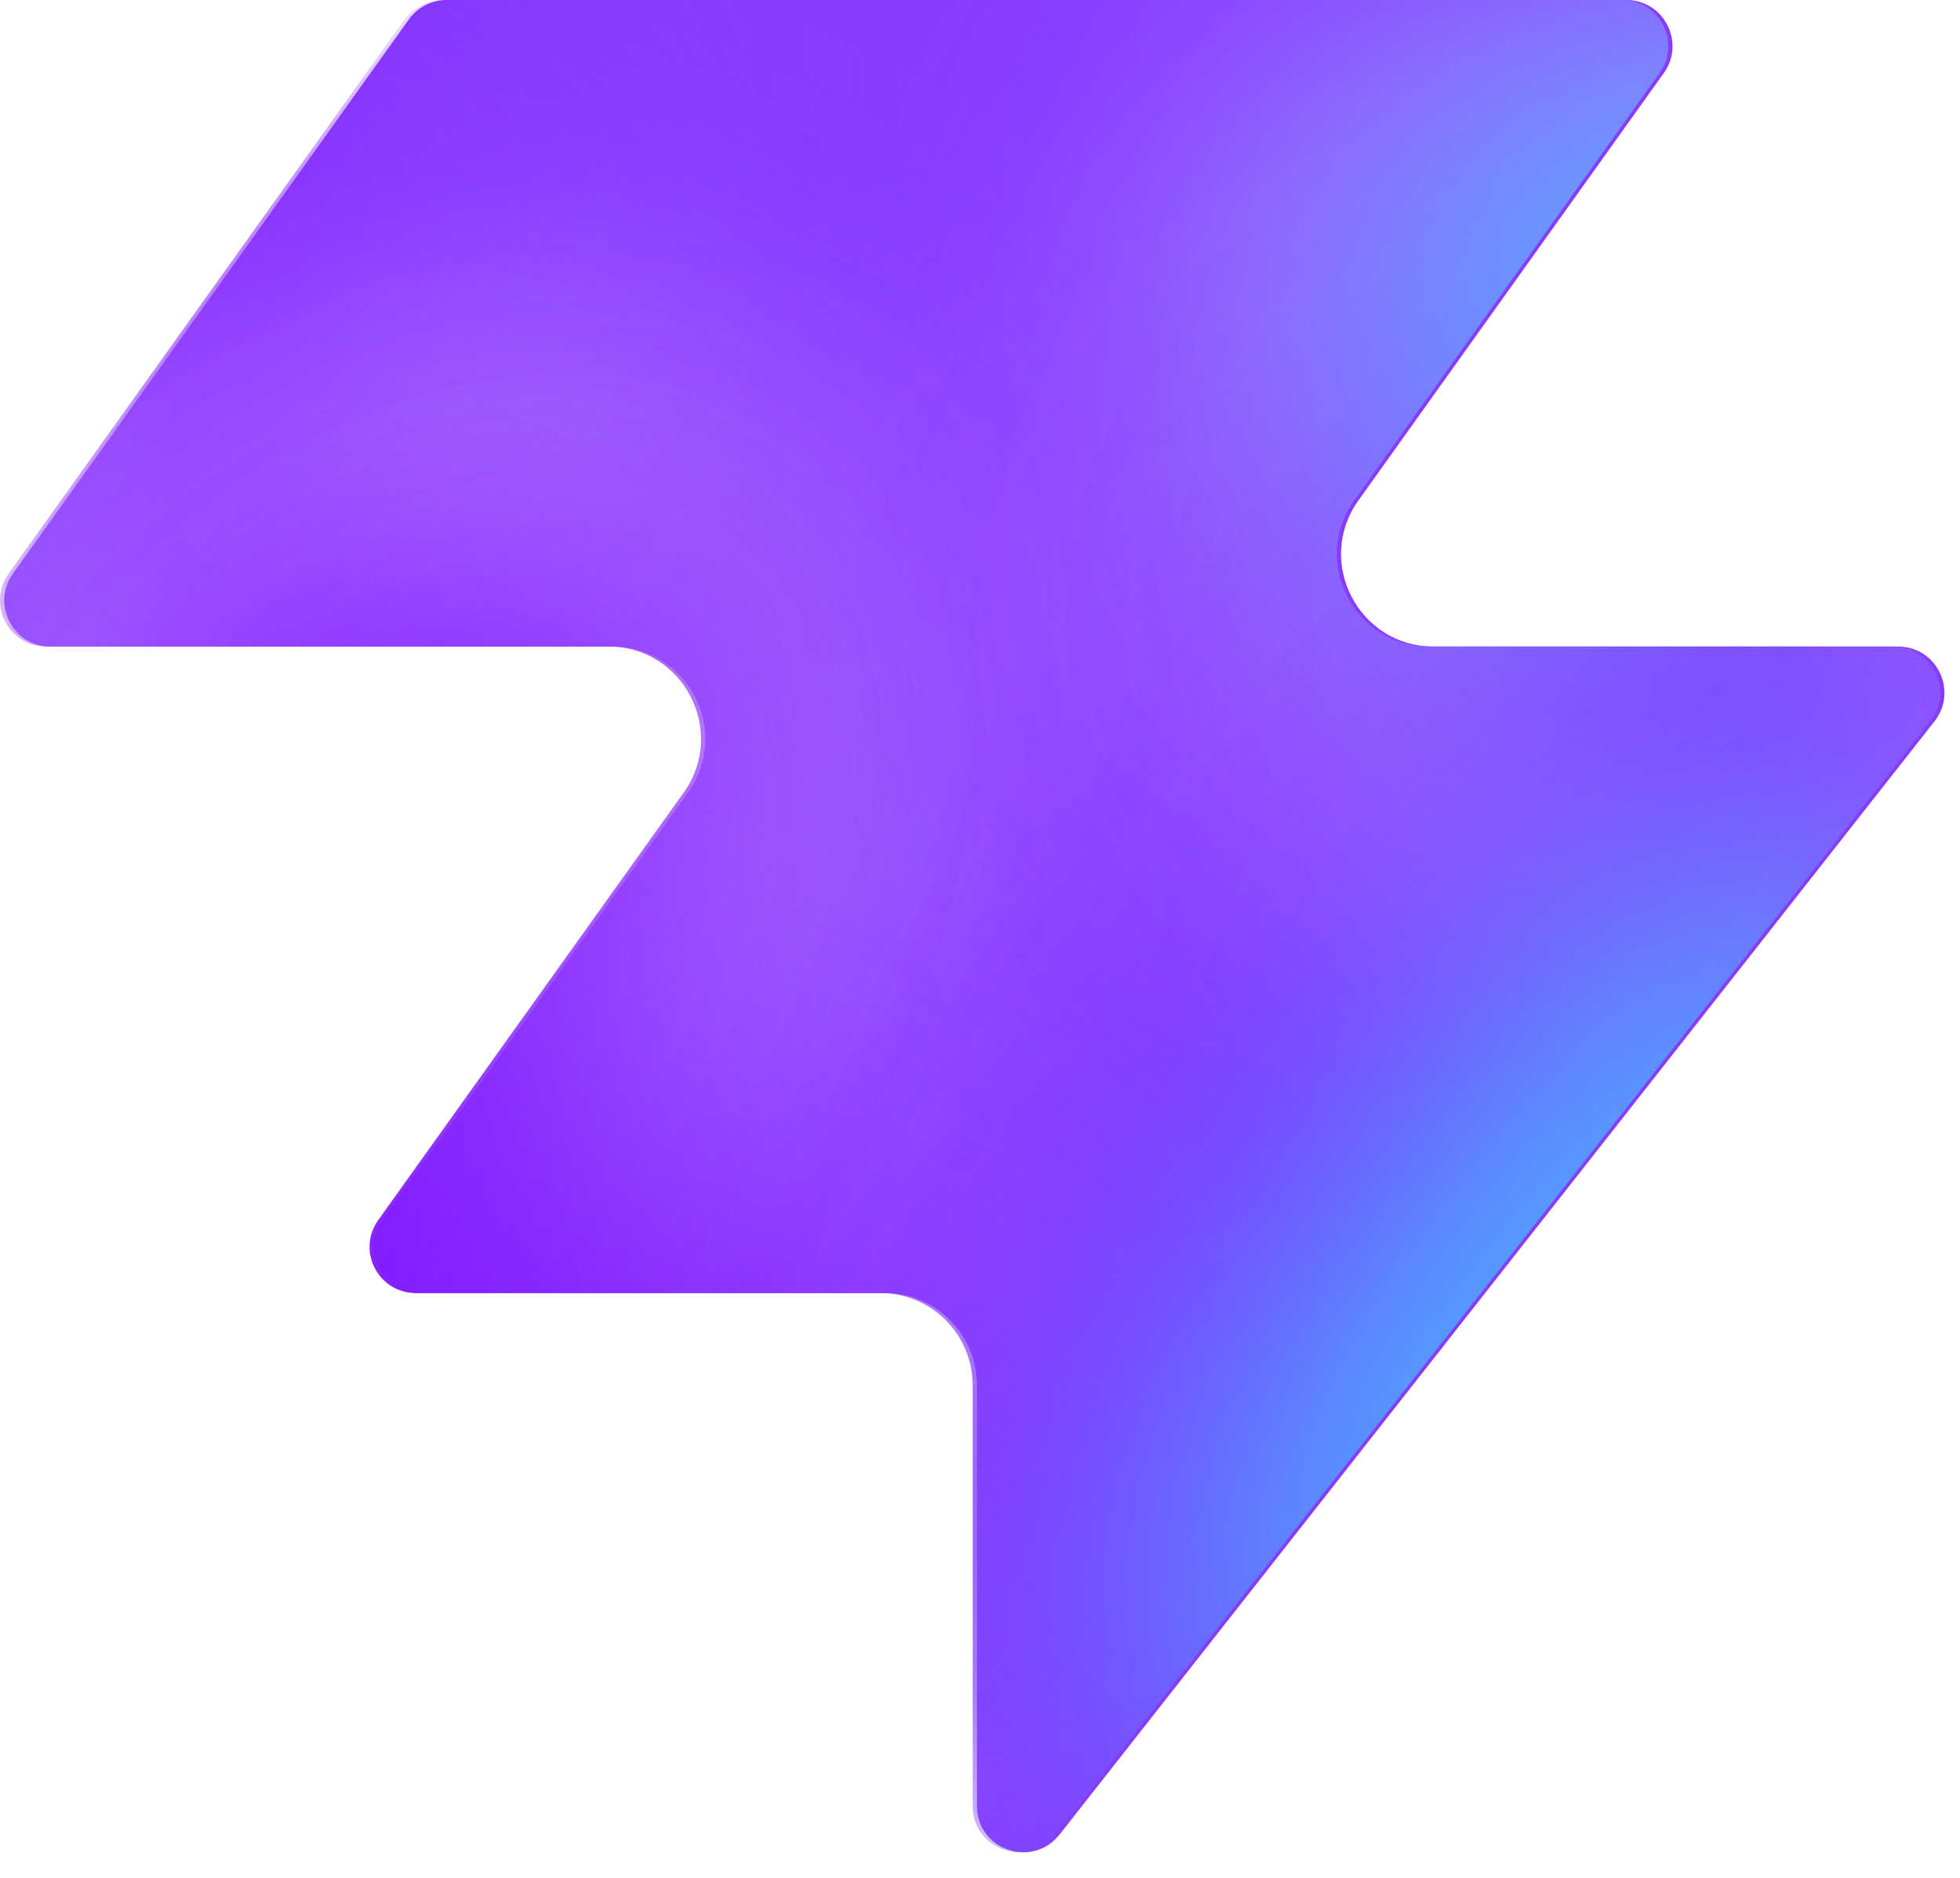
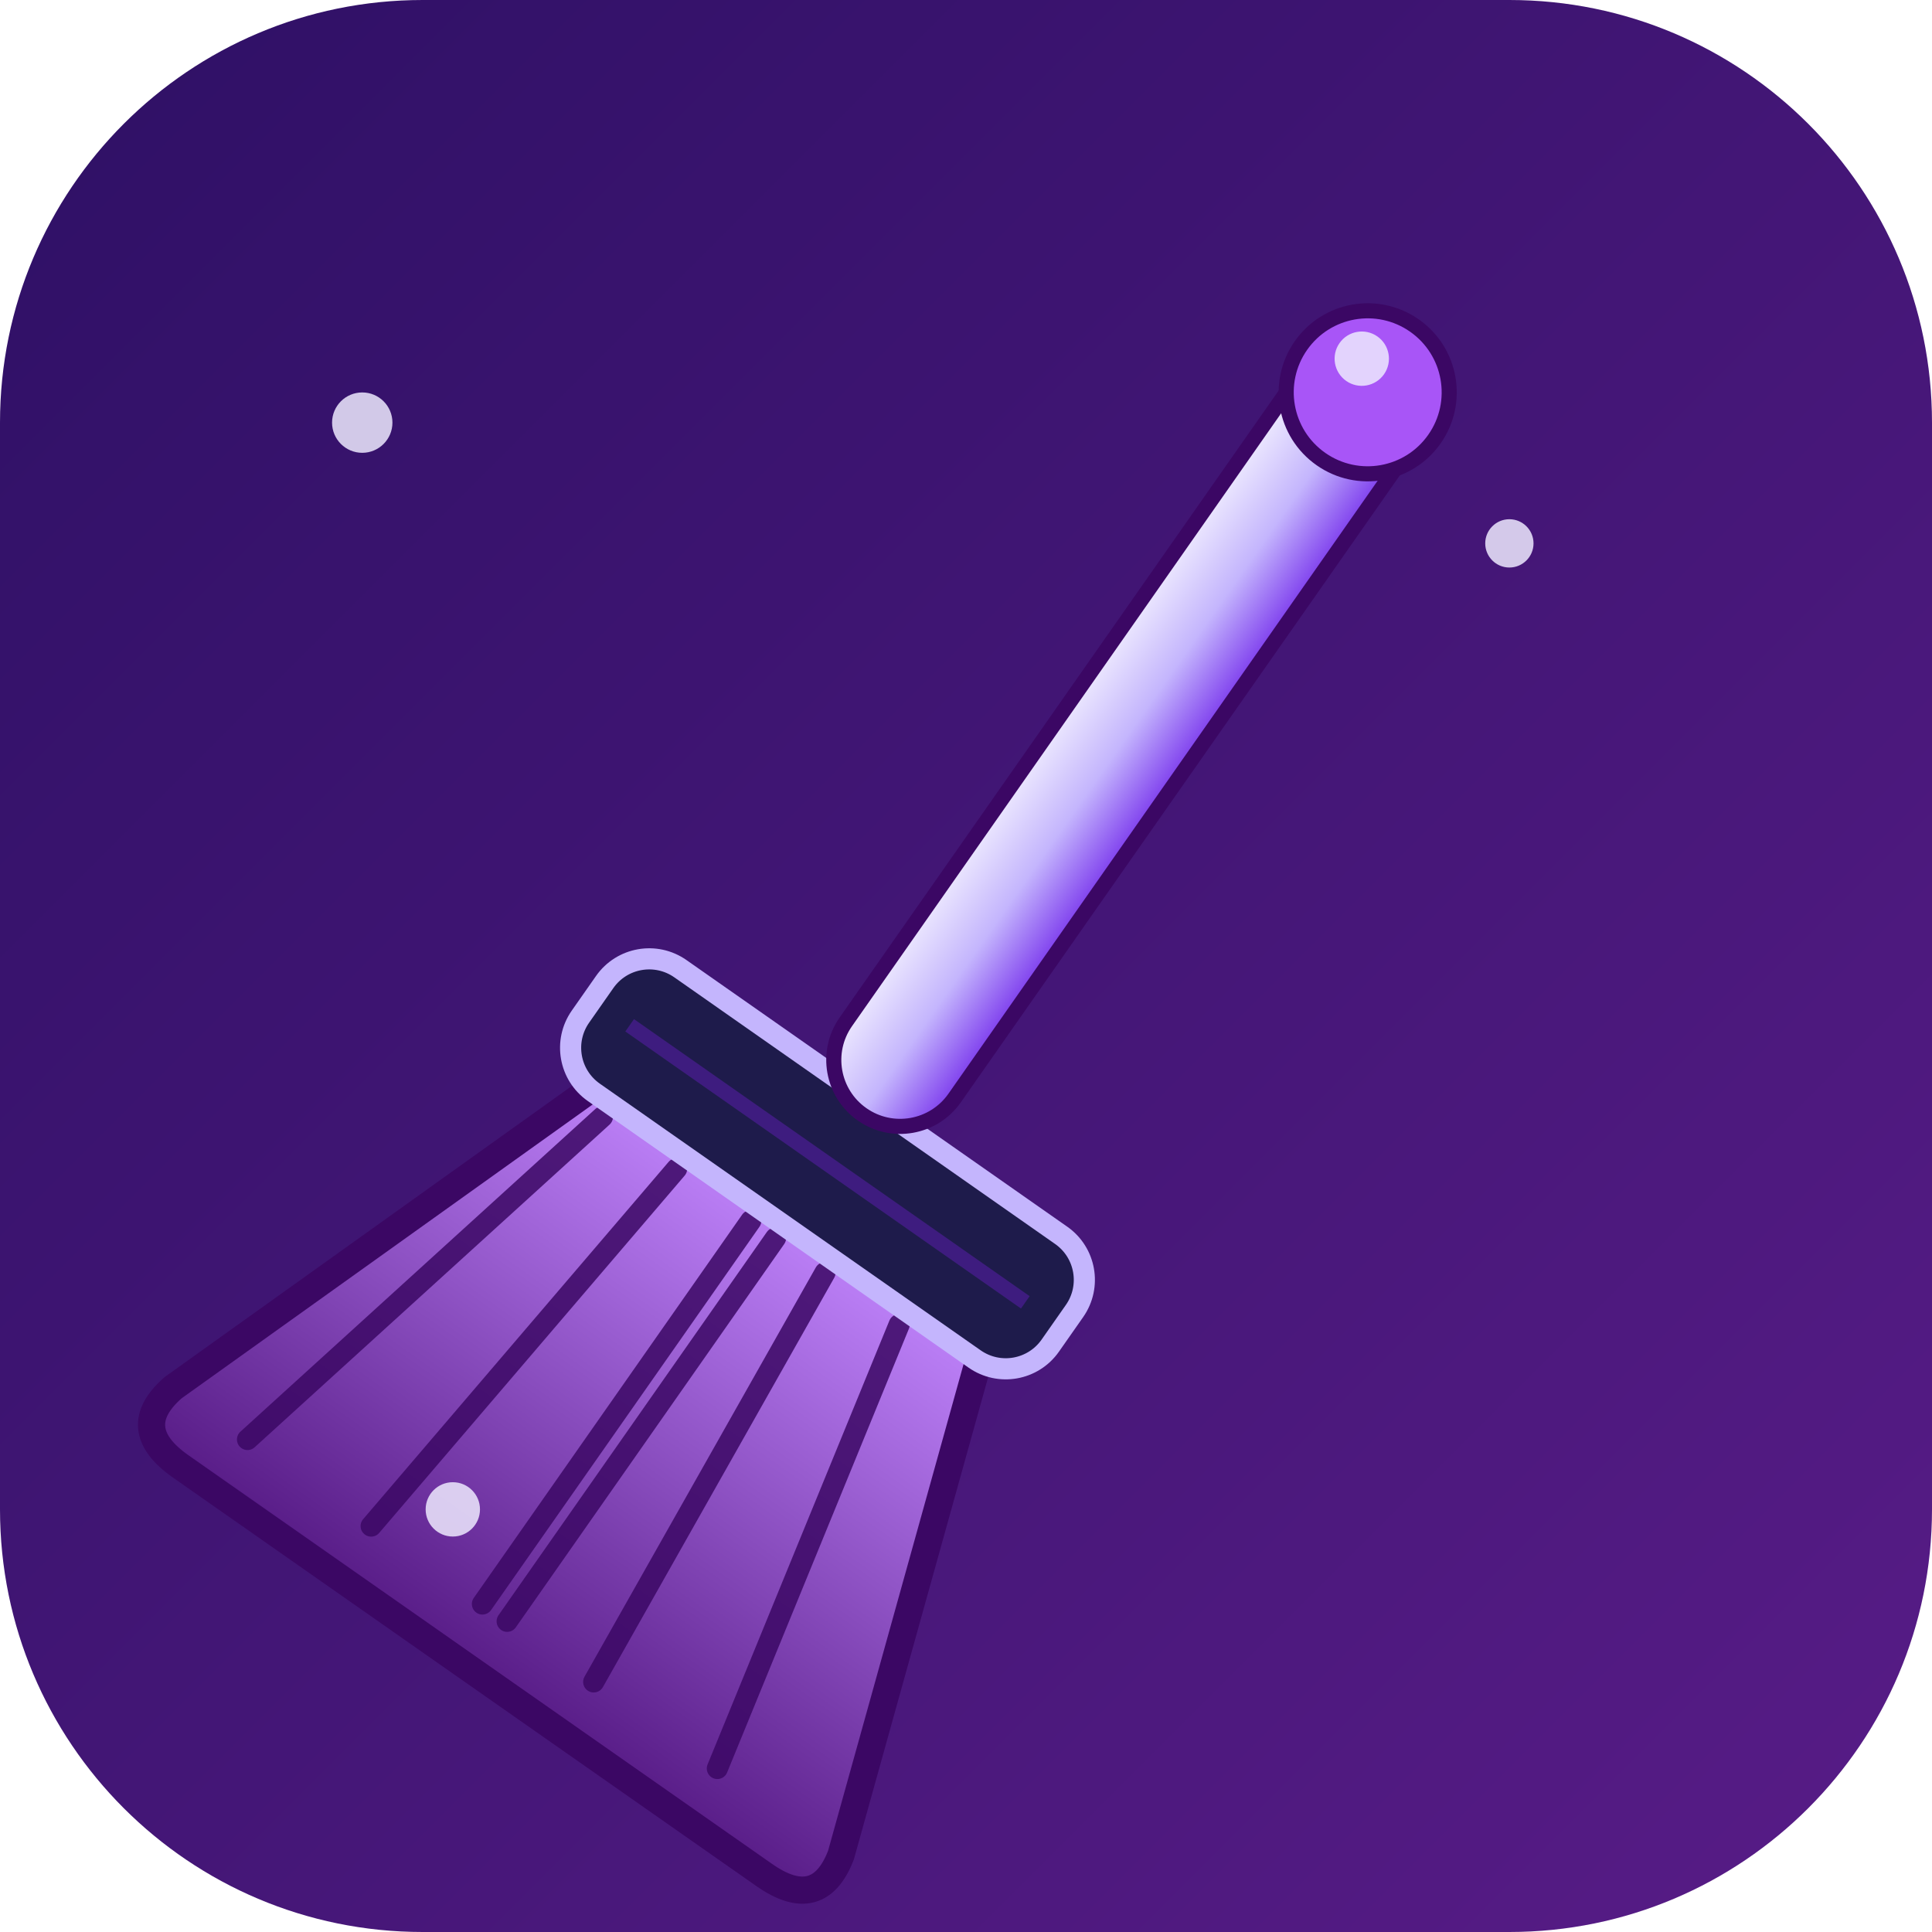
- <svg xmlns="http://www.w3.org/2000/svg" width="48" height="46" fill="none" viewBox="0 0 48 46">
-   <path fill="#863bff" d="M25.946 44.938c-.664.845-2.021.375-2.021-.698V33.937a2.26 2.26 0 0 0-2.262-2.262H10.287c-.92 0-1.456-1.04-.92-1.788l7.48-10.471c1.07-1.497 0-3.578-1.842-3.578H1.237c-.92 0-1.456-1.04-.92-1.788L10.013.474c.214-.297.556-.474.92-.474h28.894c.92 0 1.456 1.04.92 1.788l-7.48 10.471c-1.07 1.498 0 3.579 1.842 3.579h11.377c.943 0 1.473 1.088.89 1.83L25.947 44.94z" style="fill:#863bff;fill:color(display-p3 .525 .23 1);fill-opacity:1" />
-   <mask id="a" width="48" height="46" x="0" y="0" maskUnits="userSpaceOnUse" style="mask-type:alpha">
-     <path fill="#000" d="M25.842 44.938c-.664.844-2.021.375-2.021-.698V33.937a2.26 2.26 0 0 0-2.262-2.262H10.183c-.92 0-1.456-1.04-.92-1.788l7.48-10.471c1.07-1.498 0-3.579-1.842-3.579H1.133c-.92 0-1.456-1.04-.92-1.787L9.91.473c.214-.297.556-.474.92-.474h28.894c.92 0 1.456 1.04.92 1.788l-7.48 10.471c-1.07 1.498 0 3.578 1.842 3.578h11.377c.943 0 1.473 1.088.89 1.832L25.843 44.94z" style="fill:#000;fill-opacity:1" />
-   </mask>
-   <g mask="url(#a)">
-     <g filter="url(#b)">
-       <ellipse cx="5.508" cy="14.704" fill="#ede6ff" rx="5.508" ry="14.704" style="fill:#ede6ff;fill:color(display-p3 .927 .903 1);fill-opacity:1" transform="matrix(.00324 1 1 -.00324 -4.47 31.516)" />
+ <svg xmlns="http://www.w3.org/2000/svg" viewBox="0 0 64 64" width="64" height="64">
+   <defs>
+     <linearGradient id="limpy-bg" x1="0" y1="0" x2="1" y2="1">
+       <stop offset="0" stop-color="#2e1065" />
+       <stop offset="1" stop-color="#581c87" />
+     </linearGradient>
+     <linearGradient id="limpy-handle" x1="0" y1="0" x2="1" y2="0">
+       <stop offset="0" stop-color="#ede9fe" />
+       <stop offset="0.5" stop-color="#c4b5fd" />
+       <stop offset="1" stop-color="#7c3aed" />
+     </linearGradient>
+     <linearGradient id="limpy-bristles" x1="0.5" y1="0" x2="0.5" y2="1">
+       <stop offset="0" stop-color="#c084fc" />
+       <stop offset="1" stop-color="#581c87" />
+     </linearGradient>
+   </defs>
+   <rect width="64" height="64" rx="14" fill="url(#limpy-bg)" />
+   <g transform="rotate(35 32 32)">
+     <path d="M24.5 41.5 L18.5 58.5 Q18 60.5 20.2 60.5 L43.8 60.5 Q46 60.5 45.5 58.5 L39.5 41.5 Z" fill="url(#limpy-bristles)" stroke="#3b0764" stroke-width="0.9" stroke-linejoin="round" />
+     <g stroke="#3b0764" stroke-width="0.7" stroke-linecap="round" opacity="0.85">
+       <line x1="25" y1="43" x2="21.5" y2="58.5" />
+       <line x1="28" y1="43" x2="26.5" y2="58.5" />
+       <line x1="31" y1="43" x2="31" y2="58.5" />
+       <line x1="34" y1="43" x2="35.5" y2="58.5" />
+       <line x1="37" y1="43" x2="40.5" y2="58.5" />
+       <line x1="32" y1="43" x2="32" y2="58.5" />
    </g>
-     <g filter="url(#c)">
-       <ellipse cx="10.399" cy="29.851" fill="#ede6ff" rx="10.399" ry="29.851" style="fill:#ede6ff;fill:color(display-p3 .927 .903 1);fill-opacity:1" transform="matrix(.00324 1 1 -.00324 -39.328 7.883)" />
-     </g>
-     <g filter="url(#d)">
-       <ellipse cx="5.508" cy="30.487" fill="#7e14ff" rx="5.508" ry="30.487" style="fill:#7e14ff;fill:color(display-p3 .492 .077 1);fill-opacity:1" transform="rotate(89.814 -25.913 -14.639)scale(1 -1)" />
-     </g>
-     <g filter="url(#e)">
-       <ellipse cx="5.508" cy="30.599" fill="#7e14ff" rx="5.508" ry="30.599" style="fill:#7e14ff;fill:color(display-p3 .492 .077 1);fill-opacity:1" transform="rotate(89.814 -32.644 -3.334)scale(1 -1)" />
-     </g>
-     <g filter="url(#f)">
-       <ellipse cx="5.508" cy="30.599" fill="#7e14ff" rx="5.508" ry="30.599" style="fill:#7e14ff;fill:color(display-p3 .492 .077 1);fill-opacity:1" transform="matrix(.00324 1 1 -.00324 -34.34 30.47)" />
-     </g>
-     <g filter="url(#g)">
-       <ellipse cx="14.072" cy="22.078" fill="#ede6ff" rx="14.072" ry="22.078" style="fill:#ede6ff;fill:color(display-p3 .927 .903 1);fill-opacity:1" transform="rotate(93.35 24.506 48.493)scale(-1 1)" />
-     </g>
-     <g filter="url(#h)">
-       <ellipse cx="3.47" cy="21.501" fill="#7e14ff" rx="3.47" ry="21.501" style="fill:#7e14ff;fill:color(display-p3 .492 .077 1);fill-opacity:1" transform="rotate(89.009 28.708 47.59)scale(-1 1)" />
-     </g>
-     <g filter="url(#i)">
-       <ellipse cx="3.47" cy="21.501" fill="#7e14ff" rx="3.47" ry="21.501" style="fill:#7e14ff;fill:color(display-p3 .492 .077 1);fill-opacity:1" transform="rotate(89.009 28.708 47.59)scale(-1 1)" />
-     </g>
-     <g filter="url(#j)">
-       <ellipse cx=".387" cy="8.972" fill="#7e14ff" rx="4.407" ry="29.108" style="fill:#7e14ff;fill:color(display-p3 .492 .077 1);fill-opacity:1" transform="rotate(39.51 .387 8.972)" />
-     </g>
-     <g filter="url(#k)">
-       <ellipse cx="47.523" cy="-6.092" fill="#7e14ff" rx="4.407" ry="29.108" style="fill:#7e14ff;fill:color(display-p3 .492 .077 1);fill-opacity:1" transform="rotate(37.892 47.523 -6.092)" />
-     </g>
-     <g filter="url(#l)">
-       <ellipse cx="41.412" cy="6.333" fill="#47bfff" rx="5.971" ry="9.665" style="fill:#47bfff;fill:color(display-p3 .28 .748 1);fill-opacity:1" transform="rotate(37.892 41.412 6.333)" />
-     </g>
-     <g filter="url(#m)">
-       <ellipse cx="-1.879" cy="38.332" fill="#7e14ff" rx="4.407" ry="29.108" style="fill:#7e14ff;fill:color(display-p3 .492 .077 1);fill-opacity:1" transform="rotate(37.892 -1.88 38.332)" />
-     </g>
-     <g filter="url(#n)">
-       <ellipse cx="-1.879" cy="38.332" fill="#7e14ff" rx="4.407" ry="29.108" style="fill:#7e14ff;fill:color(display-p3 .492 .077 1);fill-opacity:1" transform="rotate(37.892 -1.88 38.332)" />
-     </g>
-     <g filter="url(#o)">
-       <ellipse cx="35.651" cy="29.907" fill="#7e14ff" rx="4.407" ry="29.108" style="fill:#7e14ff;fill:color(display-p3 .492 .077 1);fill-opacity:1" transform="rotate(37.892 35.651 29.907)" />
-     </g>
-     <g filter="url(#p)">
-       <ellipse cx="38.418" cy="32.4" fill="#47bfff" rx="5.971" ry="15.297" style="fill:#47bfff;fill:color(display-p3 .28 .748 1);fill-opacity:1" transform="rotate(37.892 38.418 32.4)" />
-     </g>
+     <rect x="22.5" y="37.5" width="19" height="5" rx="1.8" fill="#1e1b4b" stroke="#c4b5fd" stroke-width="0.7" />
+     <line x1="24" y1="40" x2="40" y2="40" stroke="#4c1d95" stroke-width="0.5" opacity="0.7" />
+     <rect x="29.8" y="7.5" width="4.4" height="30.5" rx="2.2" fill="url(#limpy-handle)" stroke="#3b0764" stroke-width="0.5" />
+     <circle cx="32" cy="8.8" r="2.7" fill="#a855f7" stroke="#3b0764" stroke-width="0.5" />
+     <circle cx="31.2" cy="8" r="0.9" fill="#ede9fe" opacity="0.85" />
  </g>
-   <defs>
-     <filter id="b" width="60.045" height="41.654" x="-19.77" y="16.149" color-interpolation-filters="sRGB" filterUnits="userSpaceOnUse">
-       <feFlood flood-opacity="0" result="BackgroundImageFix" />
-       <feBlend in="SourceGraphic" in2="BackgroundImageFix" result="shape" />
-       <feGaussianBlur result="effect1_foregroundBlur_2002_17158" stdDeviation="7.659" />
-     </filter>
-     <filter id="c" width="90.34" height="51.437" x="-54.613" y="-7.533" color-interpolation-filters="sRGB" filterUnits="userSpaceOnUse">
-       <feFlood flood-opacity="0" result="BackgroundImageFix" />
-       <feBlend in="SourceGraphic" in2="BackgroundImageFix" result="shape" />
-       <feGaussianBlur result="effect1_foregroundBlur_2002_17158" stdDeviation="7.659" />
-     </filter>
-     <filter id="d" width="79.355" height="29.4" x="-49.64" y="2.03" color-interpolation-filters="sRGB" filterUnits="userSpaceOnUse">
-       <feFlood flood-opacity="0" result="BackgroundImageFix" />
-       <feBlend in="SourceGraphic" in2="BackgroundImageFix" result="shape" />
-       <feGaussianBlur result="effect1_foregroundBlur_2002_17158" stdDeviation="4.596" />
-     </filter>
-     <filter id="e" width="79.579" height="29.4" x="-45.045" y="20.029" color-interpolation-filters="sRGB" filterUnits="userSpaceOnUse">
-       <feFlood flood-opacity="0" result="BackgroundImageFix" />
-       <feBlend in="SourceGraphic" in2="BackgroundImageFix" result="shape" />
-       <feGaussianBlur result="effect1_foregroundBlur_2002_17158" stdDeviation="4.596" />
-     </filter>
-     <filter id="f" width="79.579" height="29.4" x="-43.513" y="21.178" color-interpolation-filters="sRGB" filterUnits="userSpaceOnUse">
-       <feFlood flood-opacity="0" result="BackgroundImageFix" />
-       <feBlend in="SourceGraphic" in2="BackgroundImageFix" result="shape" />
-       <feGaussianBlur result="effect1_foregroundBlur_2002_17158" stdDeviation="4.596" />
-     </filter>
-     <filter id="g" width="74.749" height="58.852" x="15.756" y="-17.901" color-interpolation-filters="sRGB" filterUnits="userSpaceOnUse">
-       <feFlood flood-opacity="0" result="BackgroundImageFix" />
-       <feBlend in="SourceGraphic" in2="BackgroundImageFix" result="shape" />
-       <feGaussianBlur result="effect1_foregroundBlur_2002_17158" stdDeviation="7.659" />
-     </filter>
-     <filter id="h" width="61.377" height="25.362" x="23.548" y="2.284" color-interpolation-filters="sRGB" filterUnits="userSpaceOnUse">
-       <feFlood flood-opacity="0" result="BackgroundImageFix" />
-       <feBlend in="SourceGraphic" in2="BackgroundImageFix" result="shape" />
-       <feGaussianBlur result="effect1_foregroundBlur_2002_17158" stdDeviation="4.596" />
-     </filter>
-     <filter id="i" width="61.377" height="25.362" x="23.548" y="2.284" color-interpolation-filters="sRGB" filterUnits="userSpaceOnUse">
-       <feFlood flood-opacity="0" result="BackgroundImageFix" />
-       <feBlend in="SourceGraphic" in2="BackgroundImageFix" result="shape" />
-       <feGaussianBlur result="effect1_foregroundBlur_2002_17158" stdDeviation="4.596" />
-     </filter>
-     <filter id="j" width="56.045" height="63.649" x="-27.636" y="-22.853" color-interpolation-filters="sRGB" filterUnits="userSpaceOnUse">
-       <feFlood flood-opacity="0" result="BackgroundImageFix" />
-       <feBlend in="SourceGraphic" in2="BackgroundImageFix" result="shape" />
-       <feGaussianBlur result="effect1_foregroundBlur_2002_17158" stdDeviation="4.596" />
-     </filter>
-     <filter id="k" width="54.814" height="64.646" x="20.116" y="-38.415" color-interpolation-filters="sRGB" filterUnits="userSpaceOnUse">
-       <feFlood flood-opacity="0" result="BackgroundImageFix" />
-       <feBlend in="SourceGraphic" in2="BackgroundImageFix" result="shape" />
-       <feGaussianBlur result="effect1_foregroundBlur_2002_17158" stdDeviation="4.596" />
-     </filter>
-     <filter id="l" width="33.541" height="35.313" x="24.641" y="-11.323" color-interpolation-filters="sRGB" filterUnits="userSpaceOnUse">
-       <feFlood flood-opacity="0" result="BackgroundImageFix" />
-       <feBlend in="SourceGraphic" in2="BackgroundImageFix" result="shape" />
-       <feGaussianBlur result="effect1_foregroundBlur_2002_17158" stdDeviation="4.596" />
-     </filter>
-     <filter id="m" width="54.814" height="64.646" x="-29.286" y="6.009" color-interpolation-filters="sRGB" filterUnits="userSpaceOnUse">
-       <feFlood flood-opacity="0" result="BackgroundImageFix" />
-       <feBlend in="SourceGraphic" in2="BackgroundImageFix" result="shape" />
-       <feGaussianBlur result="effect1_foregroundBlur_2002_17158" stdDeviation="4.596" />
-     </filter>
-     <filter id="n" width="54.814" height="64.646" x="-29.286" y="6.009" color-interpolation-filters="sRGB" filterUnits="userSpaceOnUse">
-       <feFlood flood-opacity="0" result="BackgroundImageFix" />
-       <feBlend in="SourceGraphic" in2="BackgroundImageFix" result="shape" />
-       <feGaussianBlur result="effect1_foregroundBlur_2002_17158" stdDeviation="4.596" />
-     </filter>
-     <filter id="o" width="54.814" height="64.646" x="8.244" y="-2.416" color-interpolation-filters="sRGB" filterUnits="userSpaceOnUse">
-       <feFlood flood-opacity="0" result="BackgroundImageFix" />
-       <feBlend in="SourceGraphic" in2="BackgroundImageFix" result="shape" />
-       <feGaussianBlur result="effect1_foregroundBlur_2002_17158" stdDeviation="4.596" />
-     </filter>
-     <filter id="p" width="39.409" height="43.623" x="18.713" y="10.588" color-interpolation-filters="sRGB" filterUnits="userSpaceOnUse">
-       <feFlood flood-opacity="0" result="BackgroundImageFix" />
-       <feBlend in="SourceGraphic" in2="BackgroundImageFix" result="shape" />
-       <feGaussianBlur result="effect1_foregroundBlur_2002_17158" stdDeviation="4.596" />
-     </filter>
-   </defs>
+   <g opacity="0.85">
+     <circle cx="12" cy="14" r="1" fill="#ede9fe" />
+     <circle cx="50" cy="18" r="0.8" fill="#ede9fe" />
+     <circle cx="15" cy="50" r="0.9" fill="#ede9fe" />
+   </g>
</svg>
